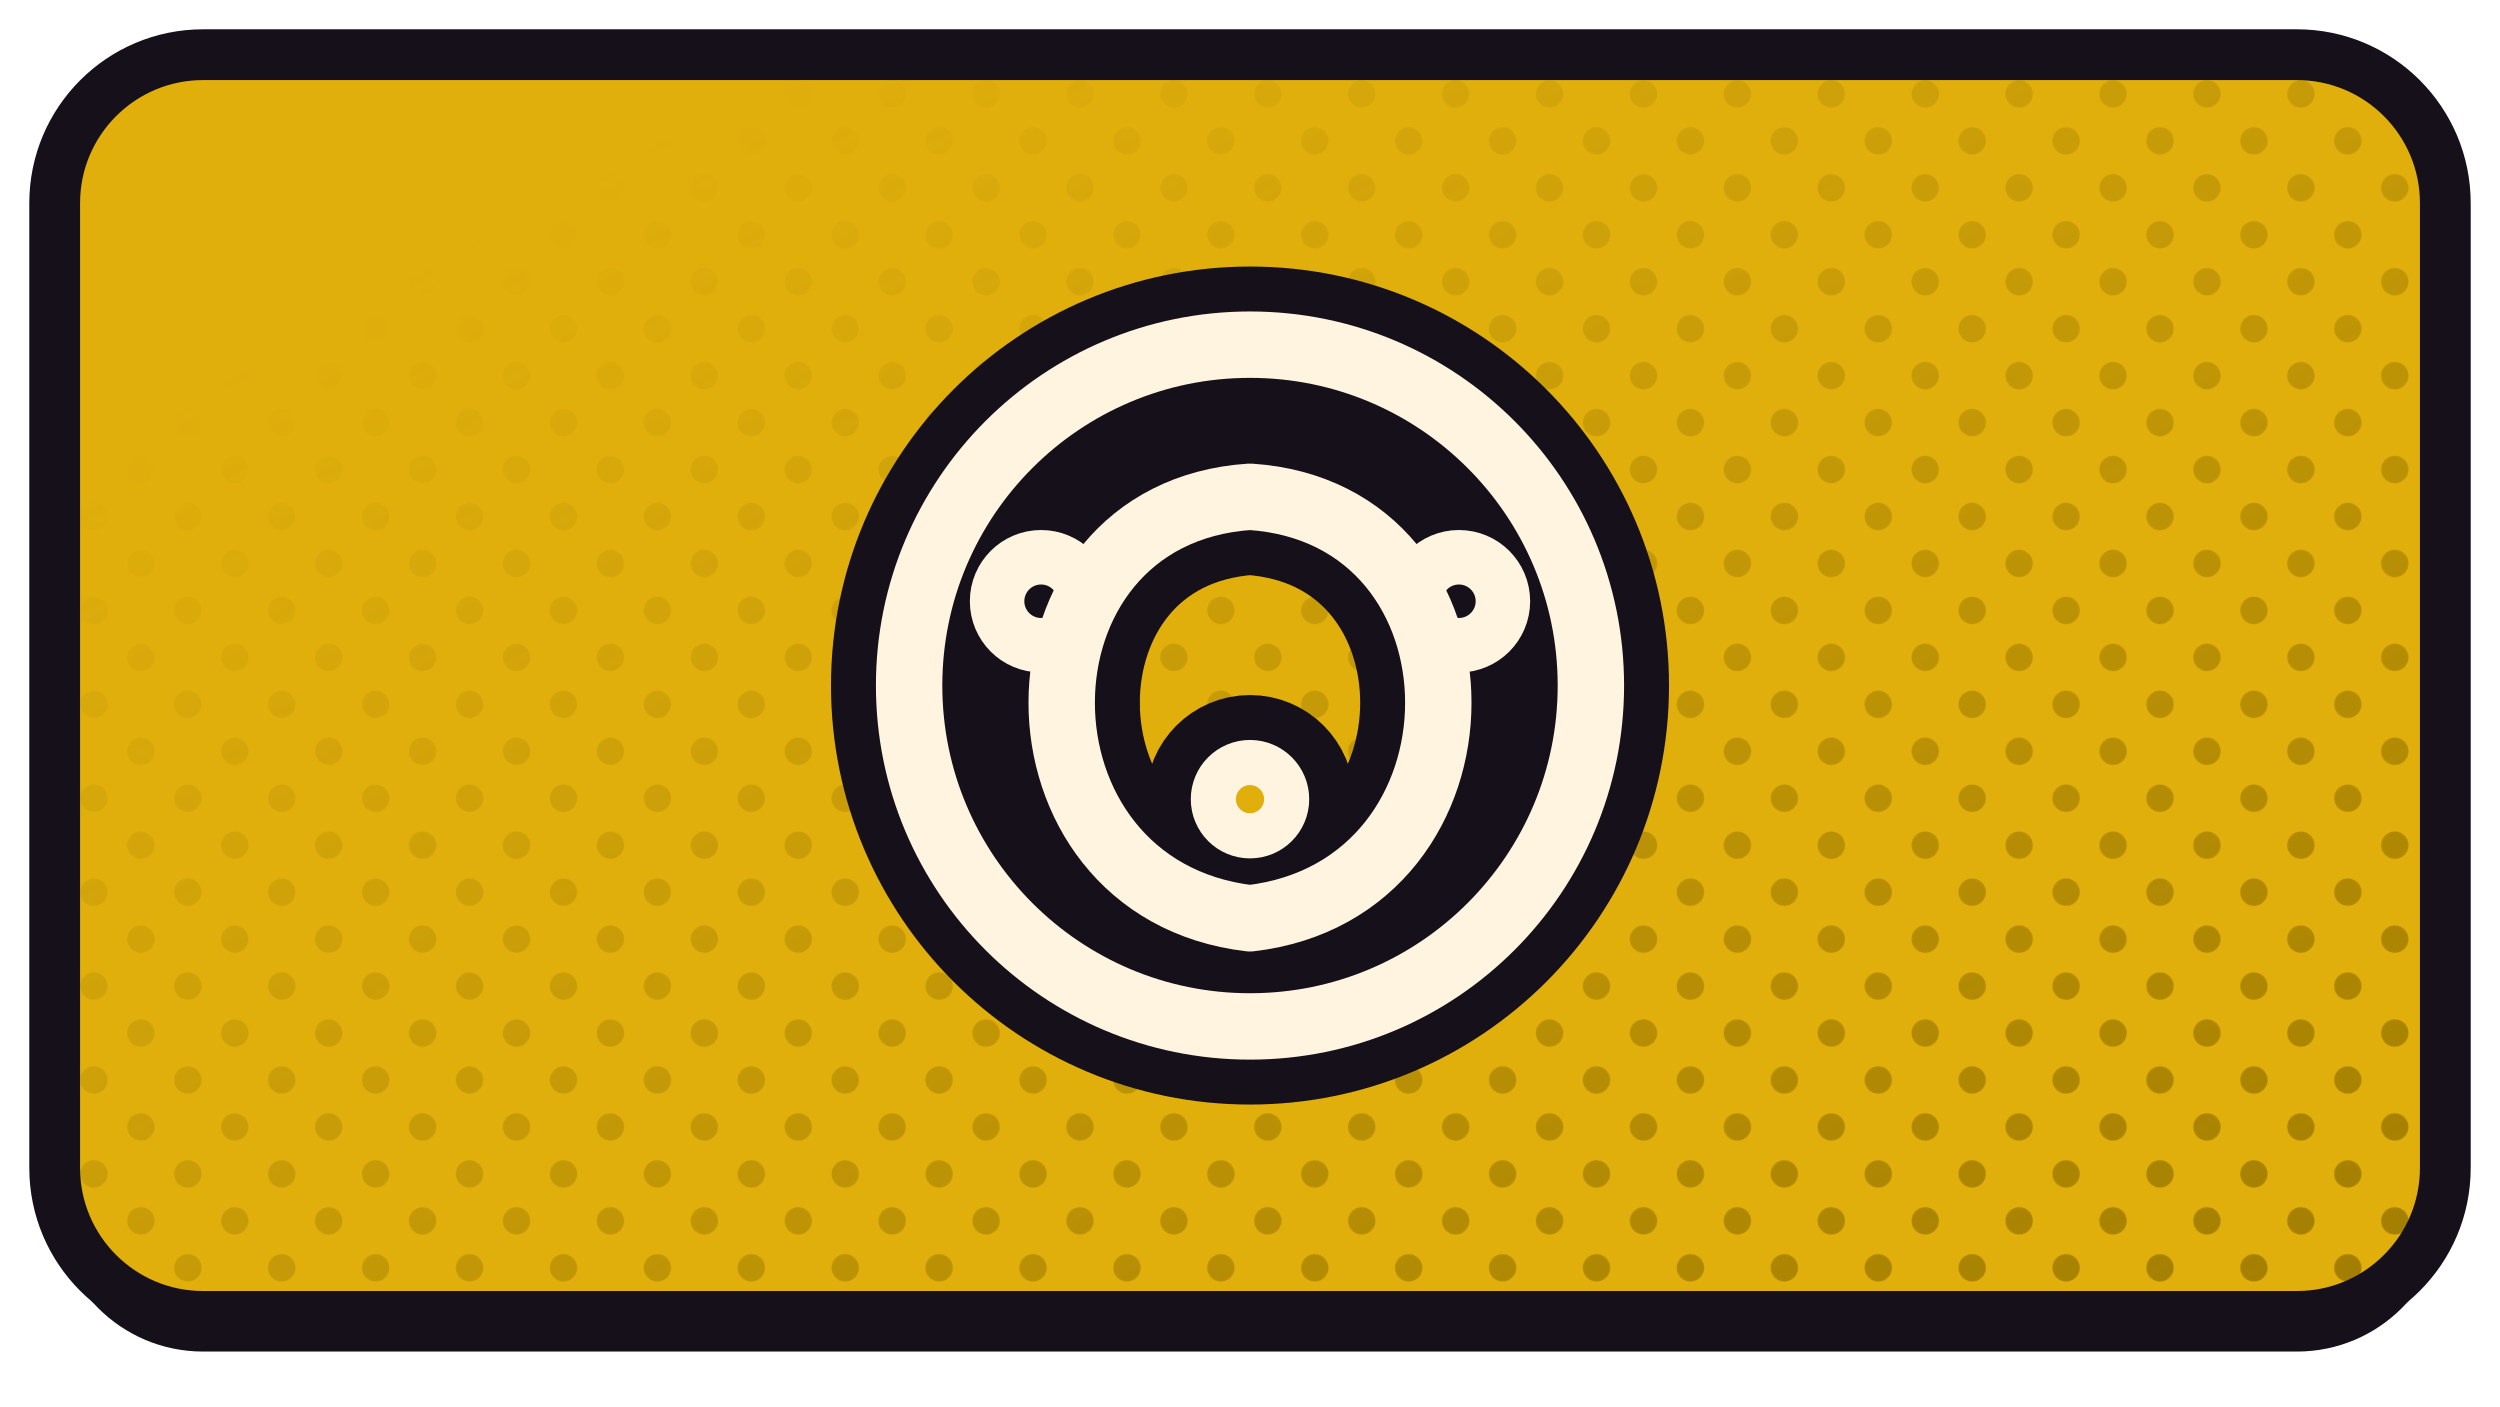
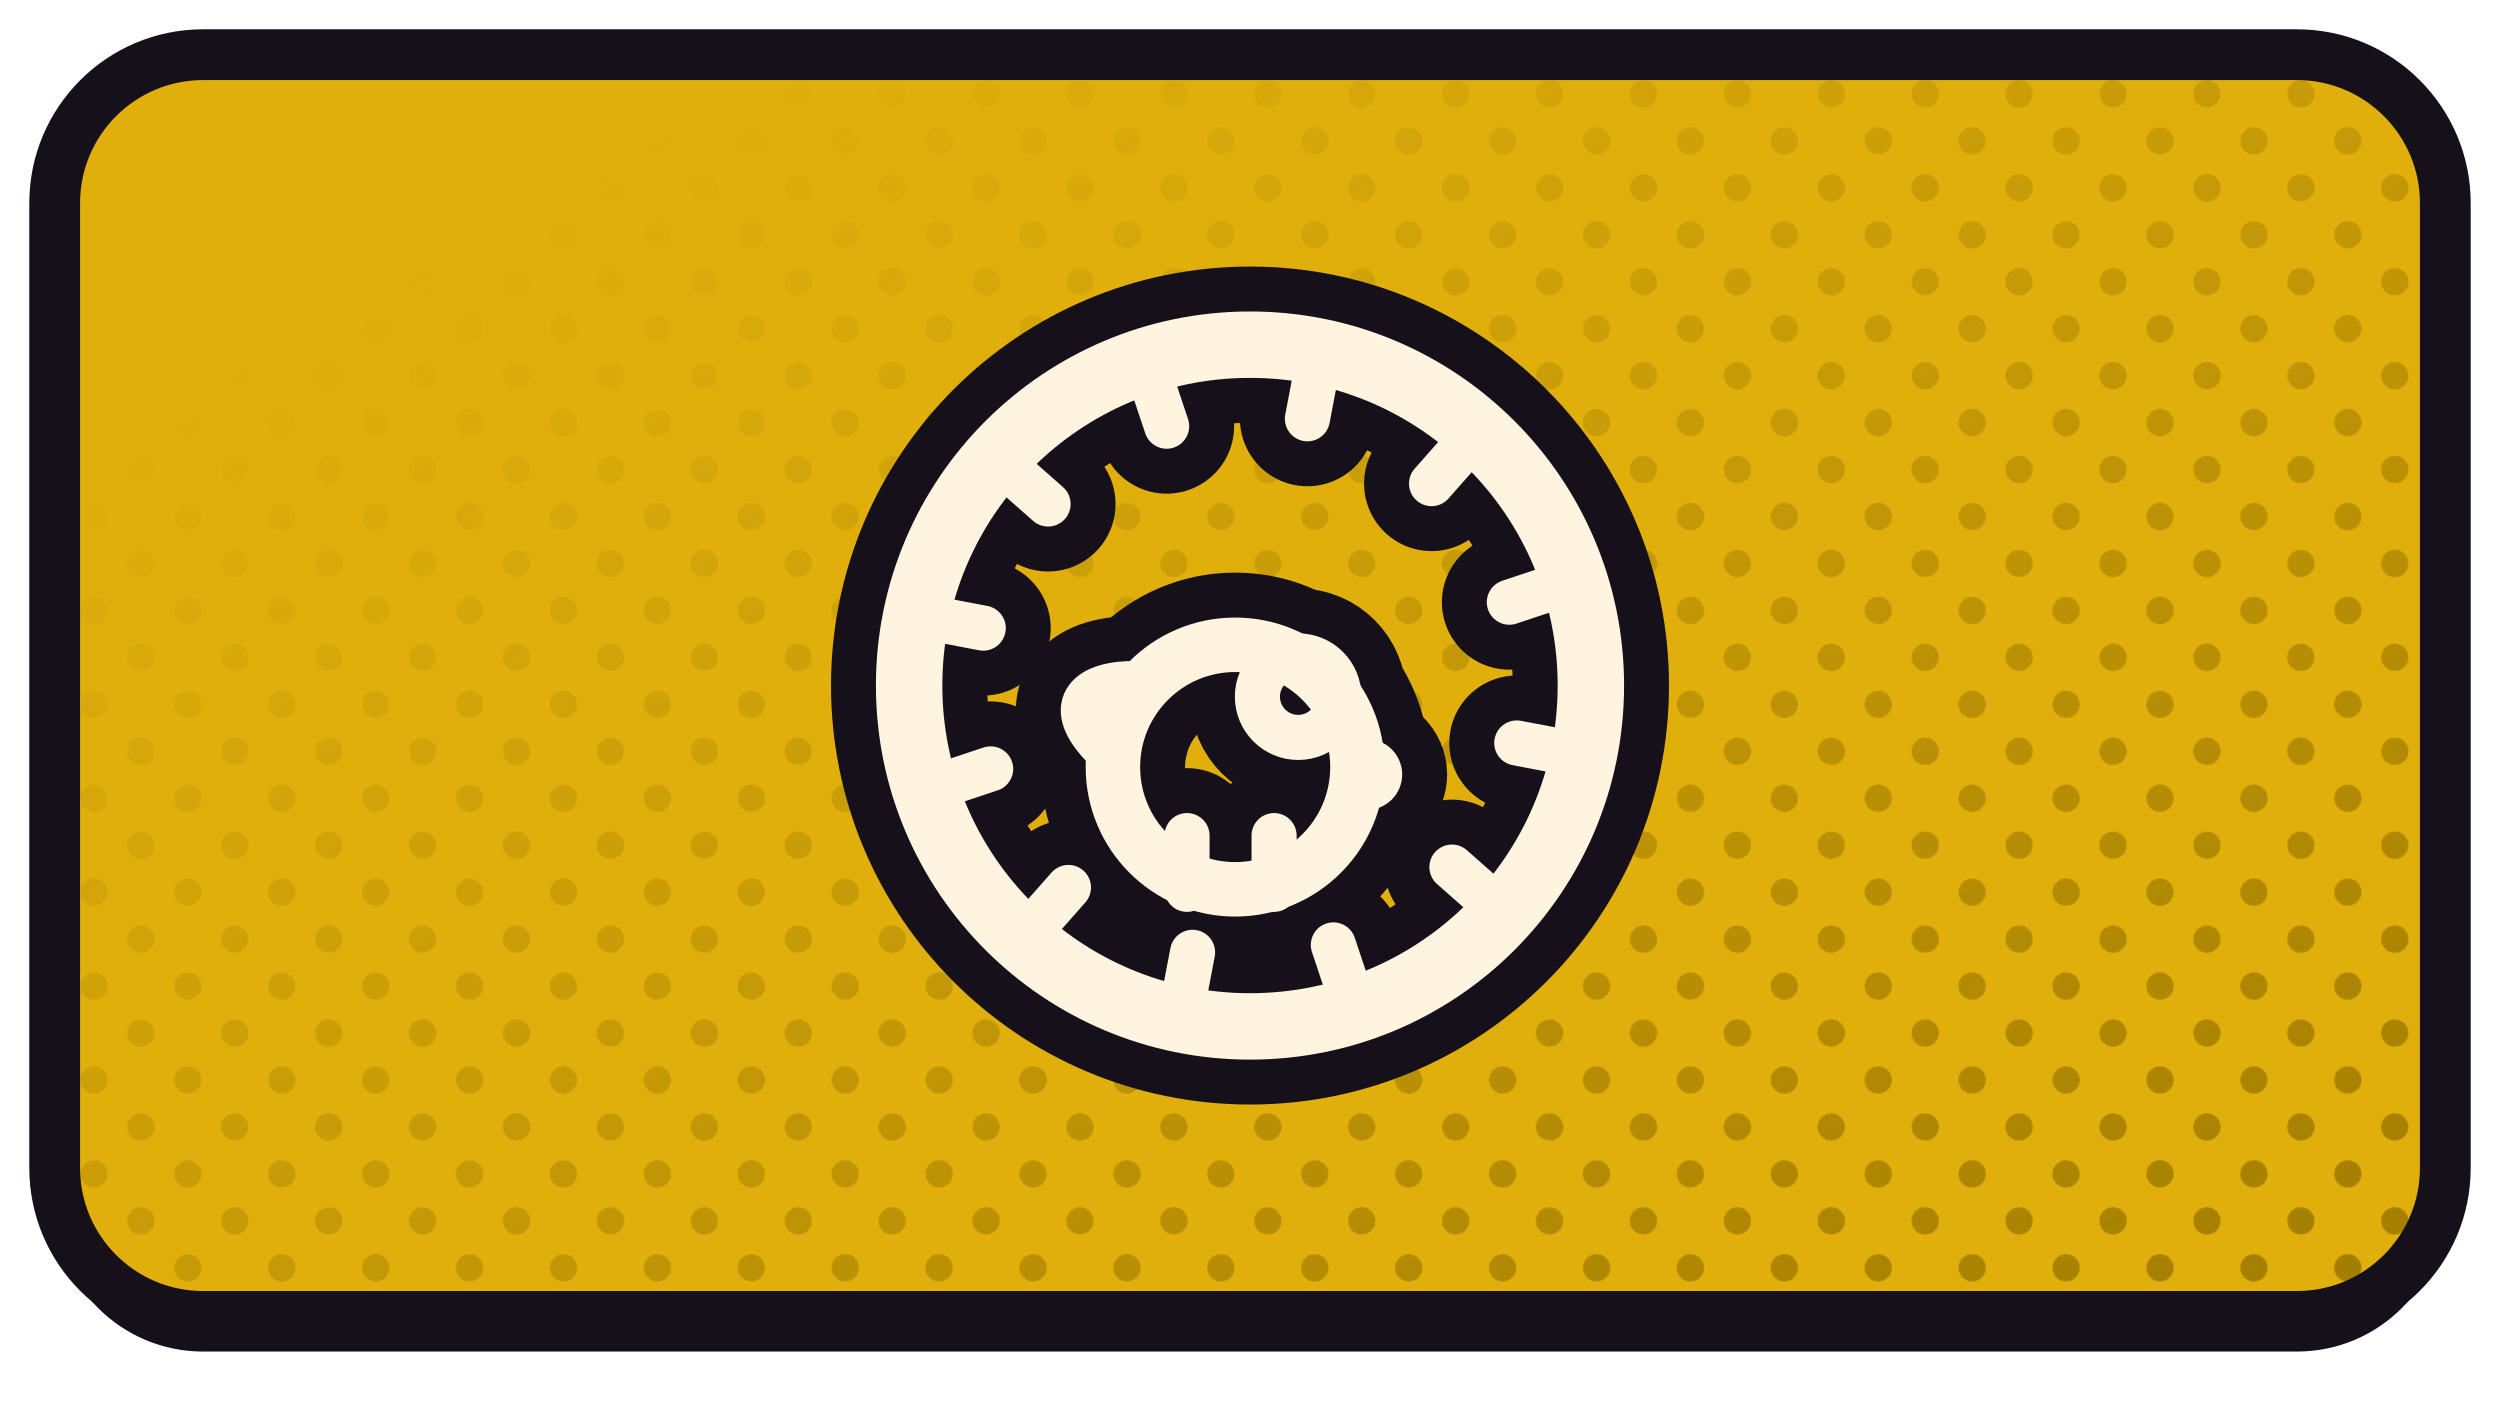
<svg xmlns="http://www.w3.org/2000/svg" xmlns:xlink="http://www.w3.org/1999/xlink" width="1280" height="720" viewBox="0 0 1280 720">
  <defs>
    <path id="fjanky" d="M 104 28 H 1176 A 76 76 0 0 1 1252 104 V 598 A 76 76 0 0 1 1176 674 H 104 A 76 76 0 0 1 28 598 V 104 A 76 76 0 0 1 104 28 Z" />
    <clipPath id="cpjanky">
      <use href="#fjanky" xlink:href="#fjanky" />
    </clipPath>
    <pattern id="htjanky" width="34.0" height="34.0" patternUnits="userSpaceOnUse" patternTransform="rotate(45)">
      <circle cx="17.00" cy="17.00" r="7.0" fill="#9D7900" />
    </pattern>
    <linearGradient id="hgjanky" x1="0" y1="0" x2="1" y2="1">
      <stop offset="0.18" stop-color="#000000" />
      <stop offset="0.62" stop-color="#8A8A8A" />
      <stop offset="1" stop-color="#FFFFFF" />
    </linearGradient>
    <mask id="hmjanky">
      <rect x="0" y="0" width="1280" height="720" fill="url(#hgjanky)" />
    </mask>
  </defs>
  <use href="#fjanky" xlink:href="#fjanky" fill="#151019" transform="translate(0,18)" />
  <use href="#fjanky" xlink:href="#fjanky" fill="#E0AF0C" />
  <g clip-path="url(#cpjanky)">
    <rect width="1280" height="720" fill="url(#htjanky)" mask="url(#hmjanky)" />
  </g>
  <use href="#fjanky" xlink:href="#fjanky" fill="none" stroke="#151019" stroke-width="26" stroke-linejoin="round" />
  <g transform="translate(640.0,351.0)">
-     <g transform="scale(0.93834) translate(-256.00,-256.00)">
-       <circle cx="256" cy="256" r="186" fill="none" stroke="#151019" stroke-width="85.26" stroke-linecap="round" stroke-linejoin="round" />
-       <circle cx="142" cy="210" r="24" fill="none" stroke="#151019" stroke-width="78.76" stroke-linecap="round" stroke-linejoin="round" />
-       <circle cx="370" cy="210" r="24" fill="none" stroke="#151019" stroke-width="78.76" stroke-linecap="round" stroke-linejoin="round" />
-       <path d="M 256 153 C 393 162 393 367 256 383 C 119 367 119 162 256 153 Z" fill="none" stroke="#151019" stroke-width="85.26" stroke-linecap="round" stroke-linejoin="round" />
-       <circle cx="256" cy="318" r="20" fill="none" stroke="#151019" stroke-width="73.64" stroke-linecap="round" stroke-linejoin="round" />
-       <circle cx="256" cy="256" r="186" fill="none" stroke="#FFF4E0" stroke-width="36.23" stroke-linecap="round" stroke-linejoin="round" />
-       <circle cx="142" cy="210" r="24" fill="none" stroke="#FFF4E0" stroke-width="29.73" stroke-linecap="round" stroke-linejoin="round" />
-       <circle cx="370" cy="210" r="24" fill="none" stroke="#FFF4E0" stroke-width="29.73" stroke-linecap="round" stroke-linejoin="round" />
-       <path d="M 256 153 C 393 162 393 367 256 383 C 119 367 119 162 256 153 Z" fill="none" stroke="#FFF4E0" stroke-width="36.23" stroke-linecap="round" stroke-linejoin="round" />
-       <circle cx="256" cy="318" r="20" fill="none" stroke="#FFF4E0" stroke-width="24.62" stroke-linecap="round" stroke-linejoin="round" />
+     <g transform="scale(0.94851) translate(-256.00,-256.00)">
+       <circle cx="256" cy="256" r="184" fill="none" stroke="#151019" stroke-width="84.34" stroke-linecap="round" stroke-linejoin="round" />
+       <path d="M 421 291 L 400 287 M 382 369 L 365 354 M 308 417 L 301 396 M 221 421 L 225 400 M 143 382 L 158 365 M 95 308 L 116 301 M 91 221 L 112 225 M 130 143 L 147 158 M 204 95 L 211 116 M 291 91 L 287 112 M 369 130 L 354 147 M 417 204 L 396 211" fill="none" stroke="#151019" stroke-width="72.85" stroke-linecap="round" stroke-linejoin="round" />
+       <path d="M 182 300 a 44 44 0 0 1 132 0 a 44 44 0 0 1 -132 0 Z" fill="none" stroke="#151019" stroke-width="77.91" stroke-linecap="round" stroke-linejoin="round" />
+       <circle cx="282" cy="262" r="22" fill="none" stroke="#151019" stroke-width="72.85" stroke-linecap="round" stroke-linejoin="round" />
+       <circle cx="319" cy="304" r="7" fill="none" stroke="#151019" stroke-width="72.85" stroke-linecap="round" stroke-linejoin="round" />
+       <path d="M 179 291 C 156 269 166 256 190 255" fill="none" stroke="#151019" stroke-width="72.85" stroke-linecap="round" stroke-linejoin="round" />
+       <path d="M 222 337 L 222 366 M 269 337 L 269 366" fill="none" stroke="#151019" stroke-width="72.85" stroke-linecap="round" stroke-linejoin="round" />
+       <circle cx="256" cy="256" r="184" fill="none" stroke="#FFF4E0" stroke-width="35.85" stroke-linecap="round" stroke-linejoin="round" />
+       <path d="M 421 291 L 400 287 M 382 369 L 365 354 M 308 417 L 301 396 M 221 421 L 225 400 M 143 382 L 158 365 M 95 308 L 116 301 M 91 221 L 112 225 M 130 143 L 147 158 M 204 95 L 211 116 M 291 91 L 287 112 M 369 130 L 354 147 M 417 204 L 396 211" fill="none" stroke="#FFF4E0" stroke-width="24.35" stroke-linecap="round" stroke-linejoin="round" />
+       <path d="M 182 300 a 44 44 0 0 1 132 0 a 44 44 0 0 1 -132 0 Z" fill="none" stroke="#FFF4E0" stroke-width="29.41" stroke-linecap="round" stroke-linejoin="round" />
+       <circle cx="282" cy="262" r="22" fill="none" stroke="#FFF4E0" stroke-width="24.35" stroke-linecap="round" stroke-linejoin="round" />
+       <circle cx="319" cy="304" r="7" fill="none" stroke="#FFF4E0" stroke-width="24.35" stroke-linecap="round" stroke-linejoin="round" />
+       <path d="M 179 291 C 156 269 166 256 190 255" fill="none" stroke="#FFF4E0" stroke-width="24.35" stroke-linecap="round" stroke-linejoin="round" />
+       <path d="M 222 337 L 222 366 M 269 337 L 269 366" fill="none" stroke="#FFF4E0" stroke-width="24.35" stroke-linecap="round" stroke-linejoin="round" />
    </g>
  </g>
</svg>
